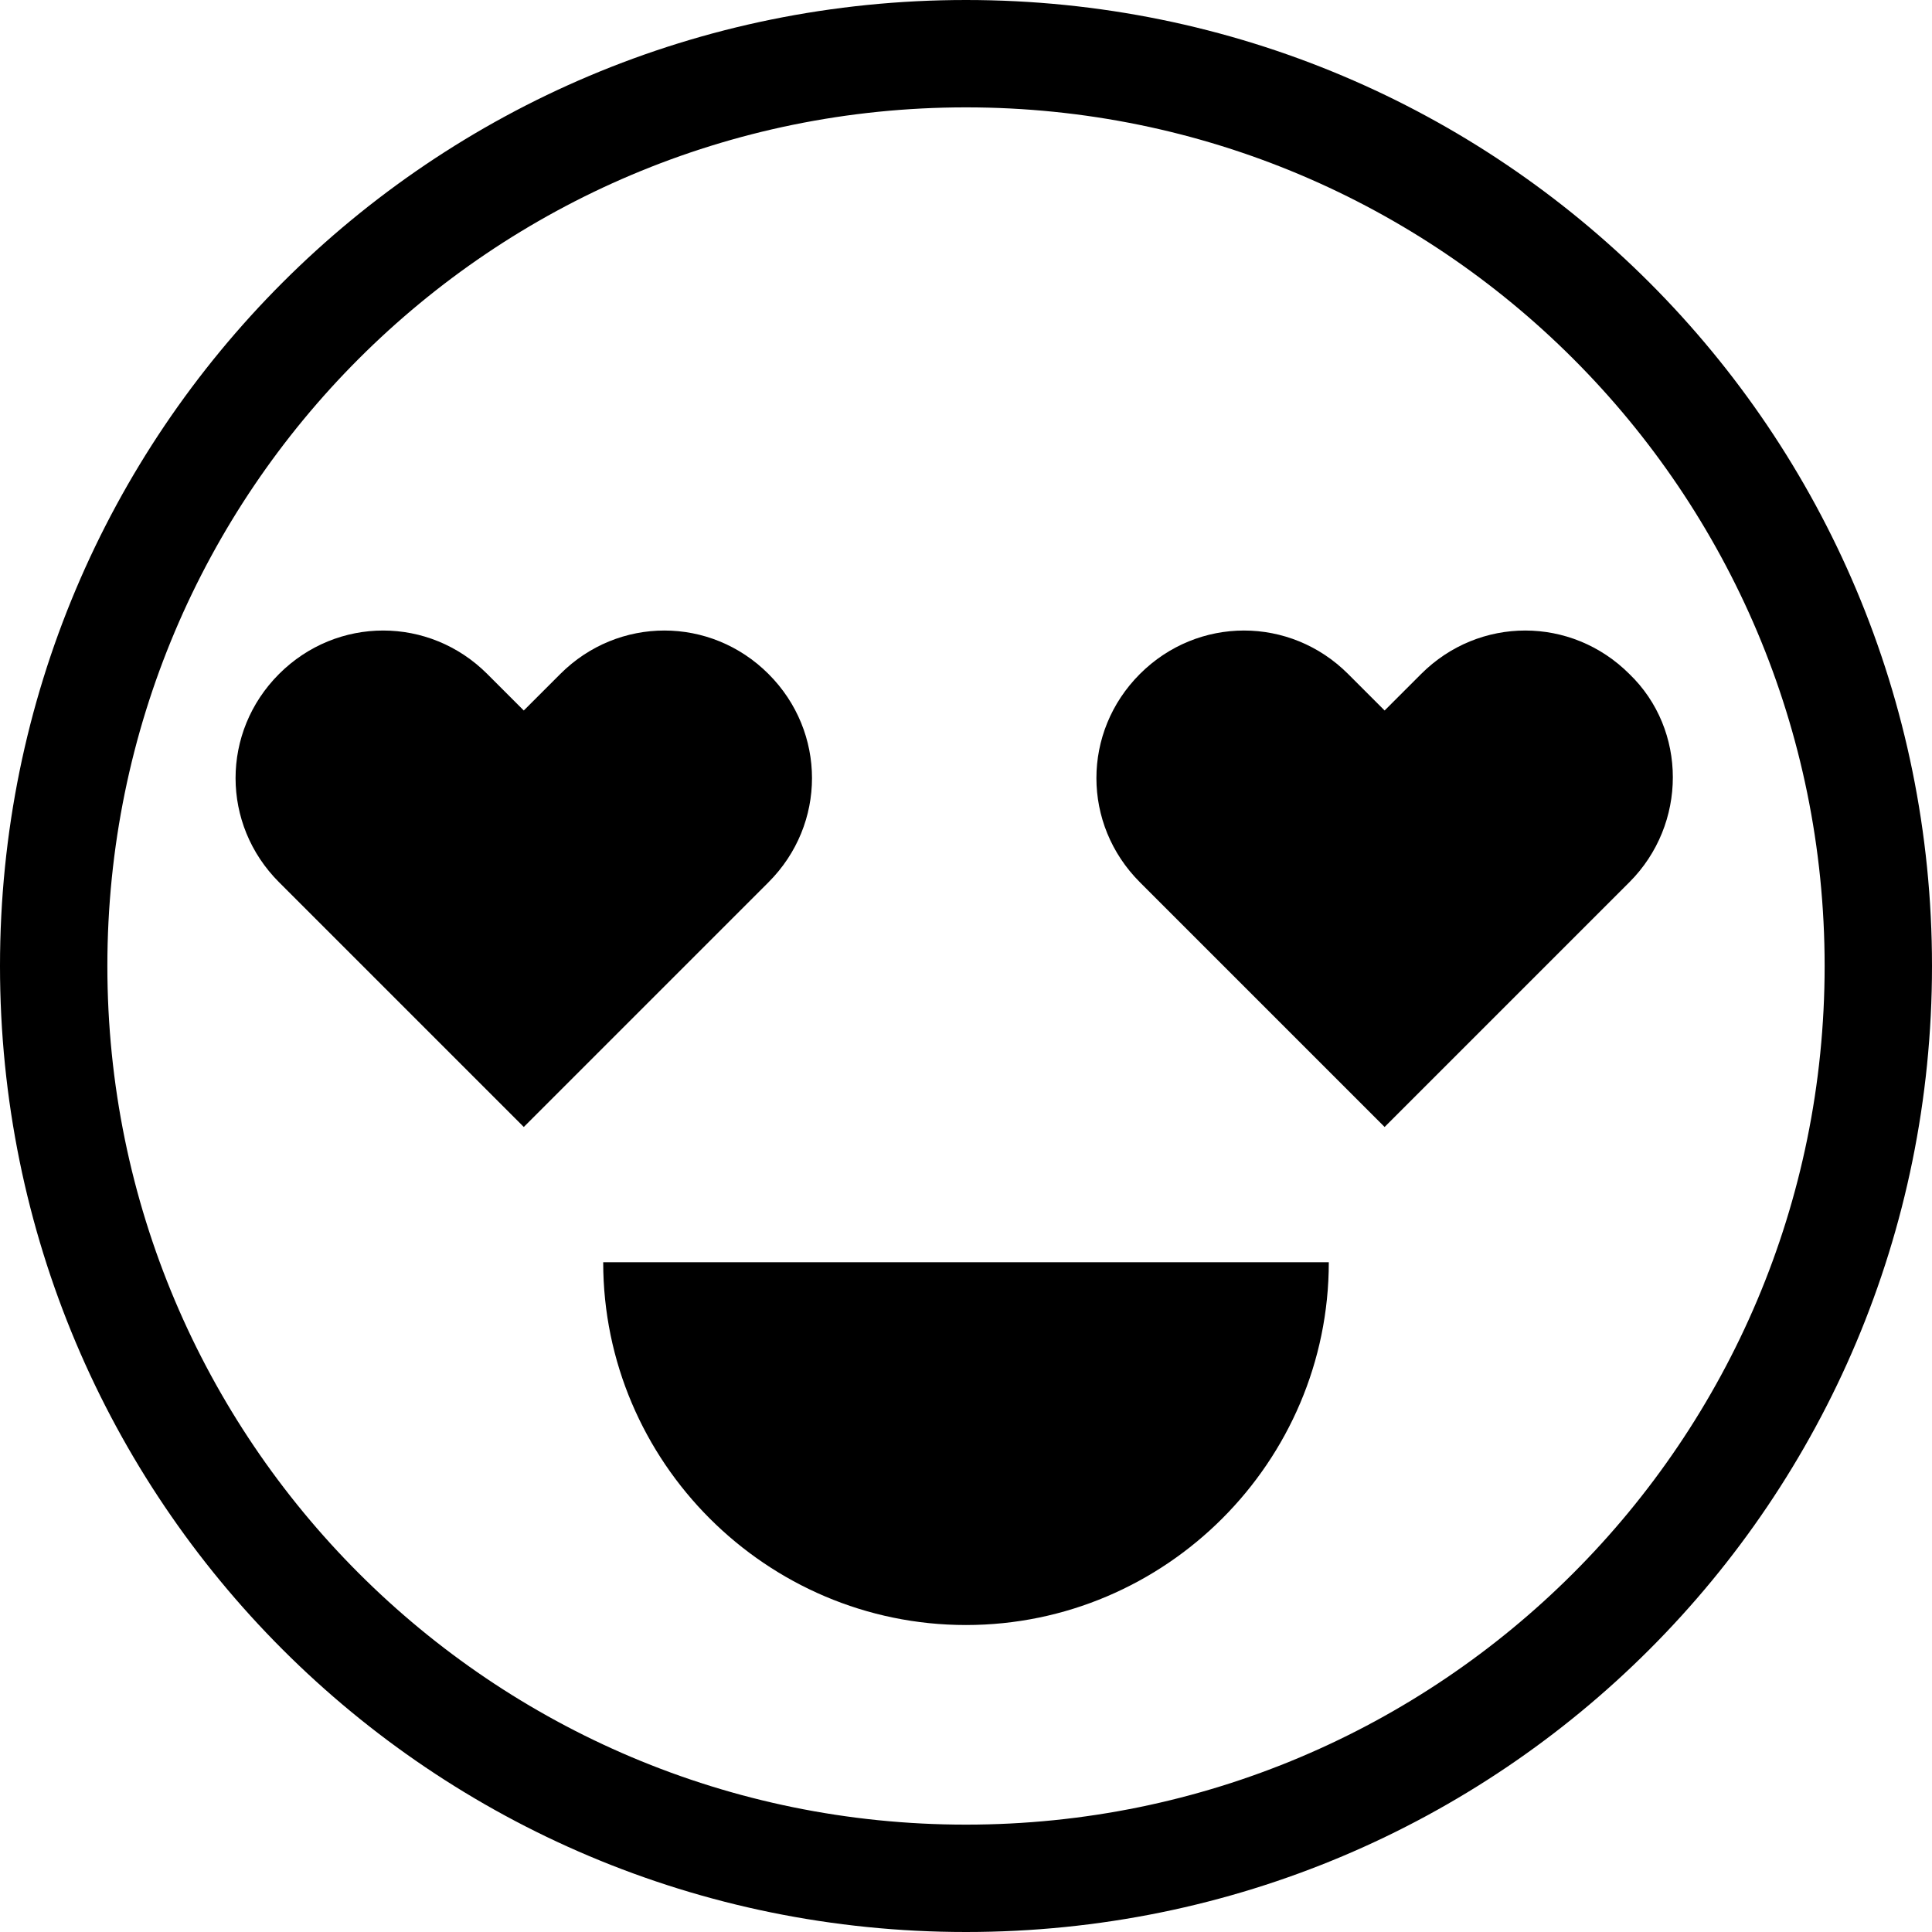
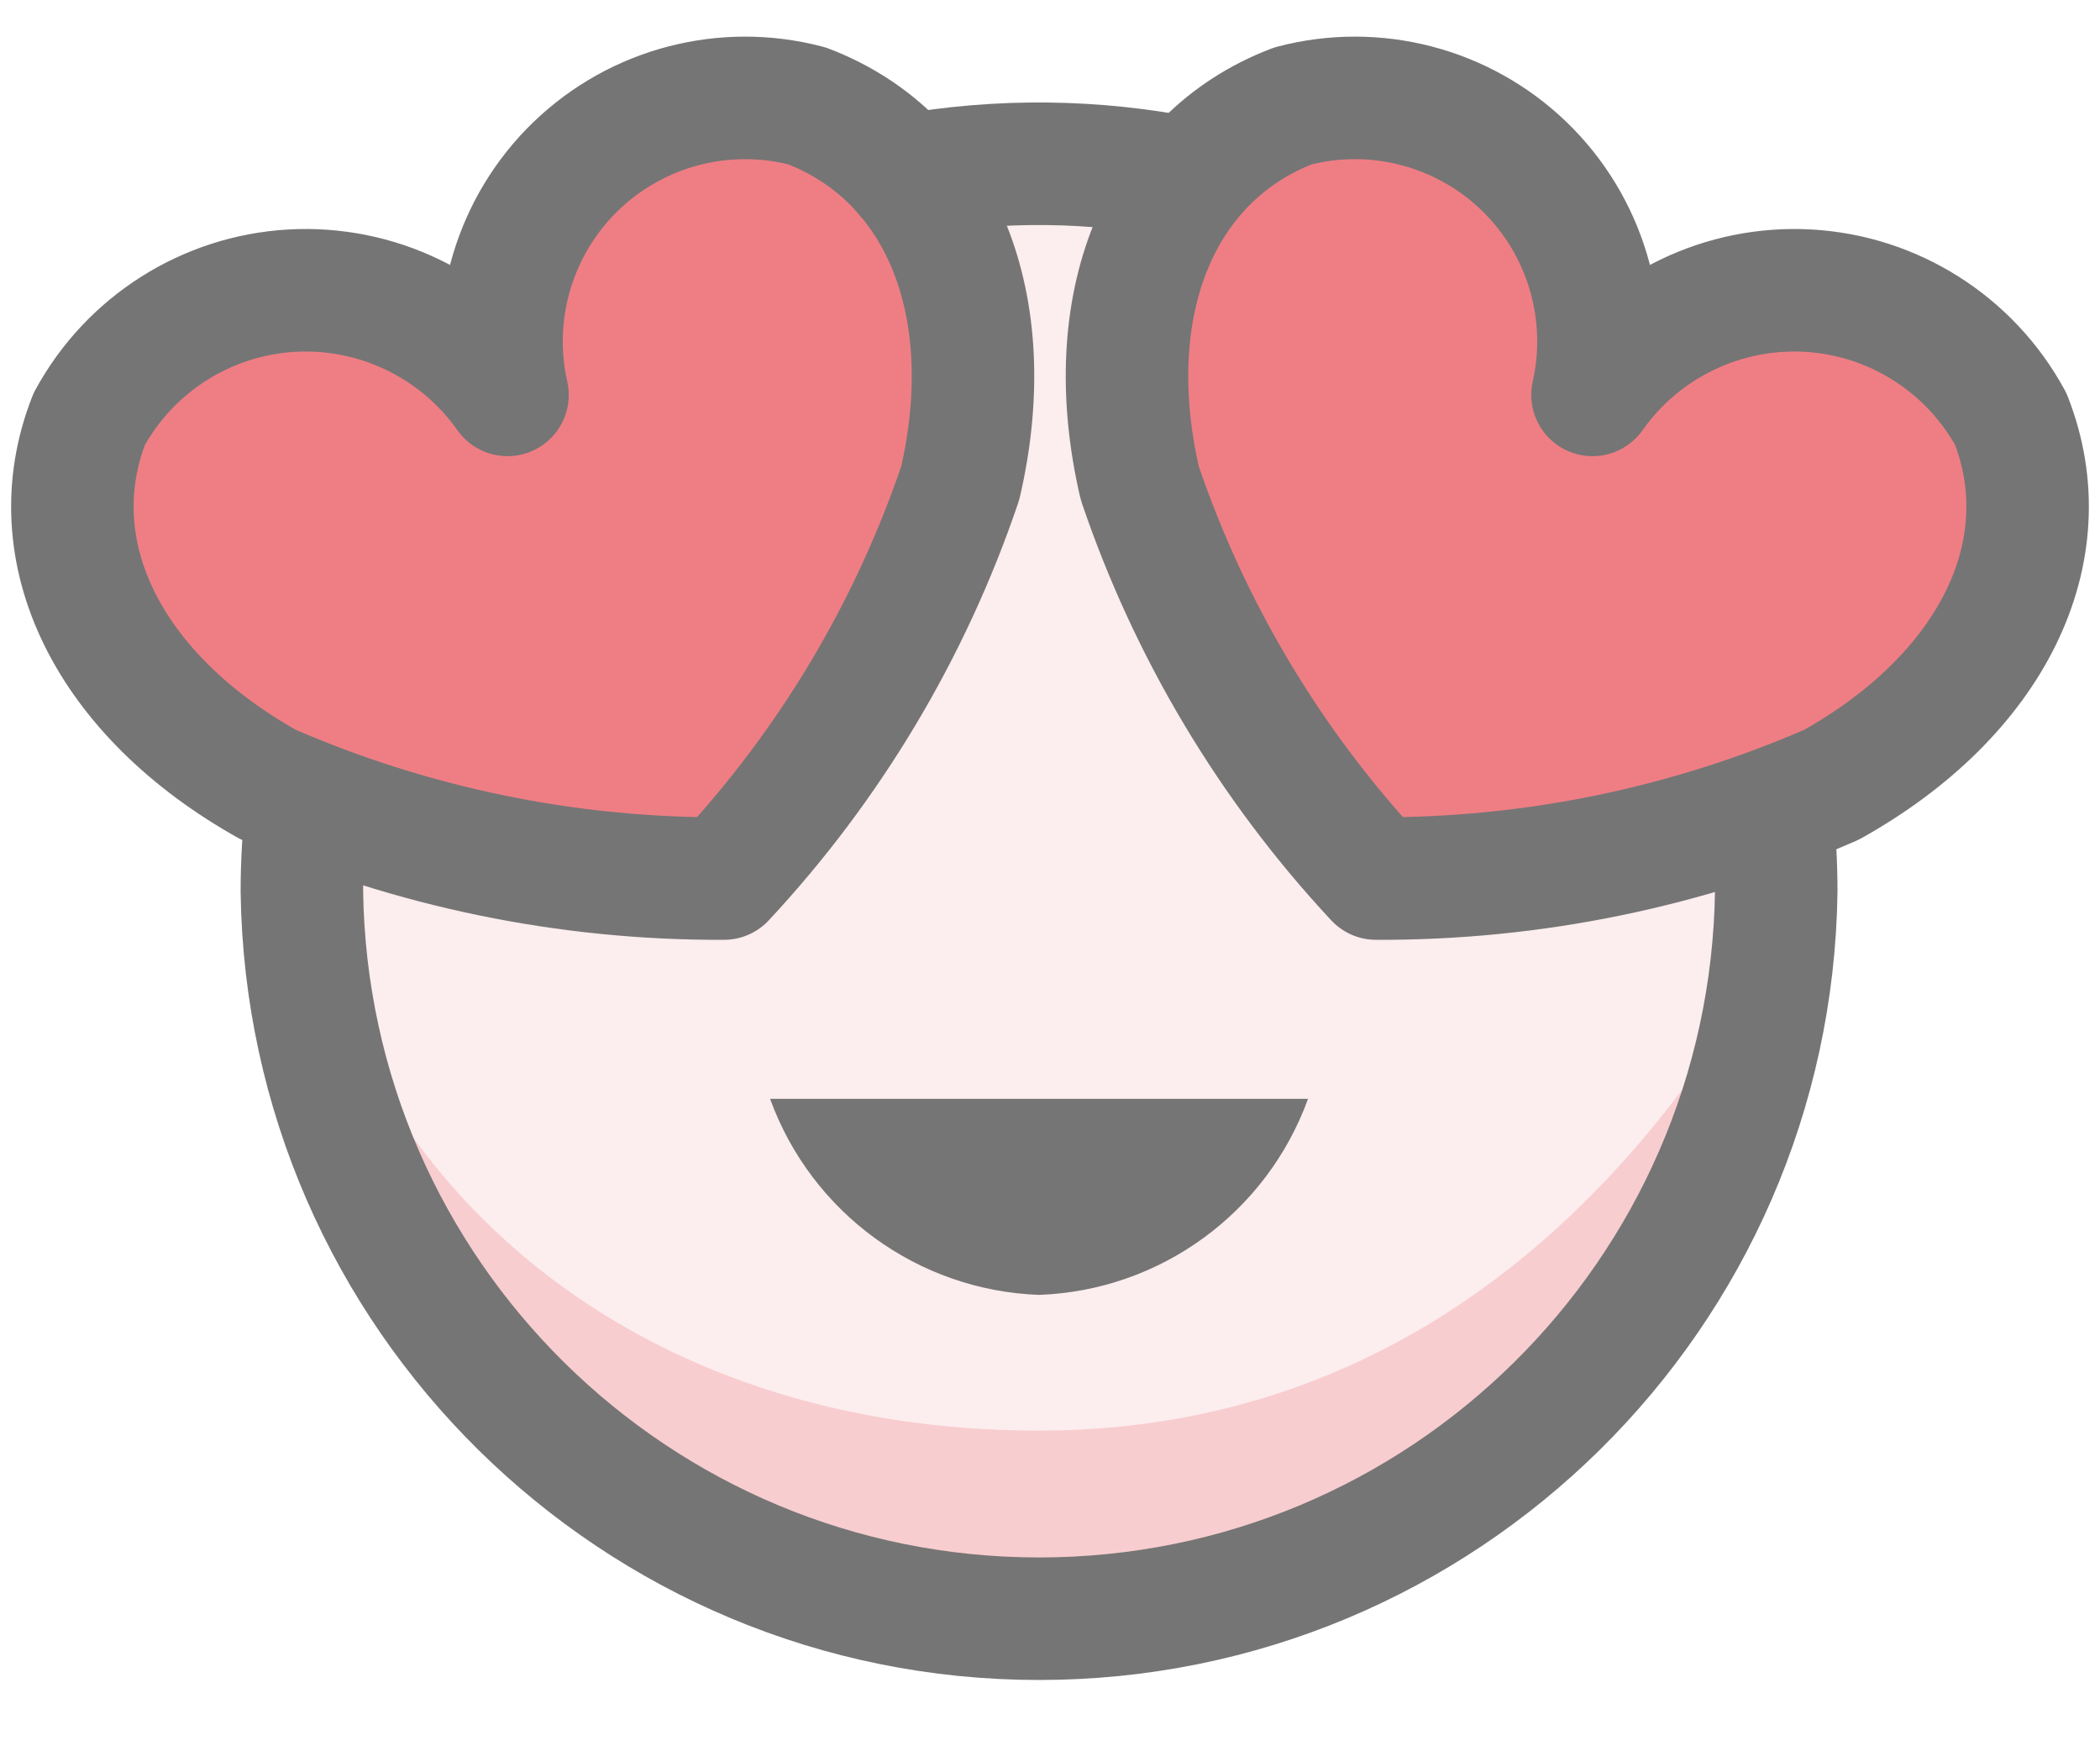
- <svg xmlns="http://www.w3.org/2000/svg" viewBox="0 0 28 28" height="28" width="28">
-   <defs />
-   <path d="M14 23.551c2.893 0 5.258-2.364 5.258-5.258H8.742c0 2.893 2.364 5.258 5.258 5.258zM14 0C6.253 0 0 6.253 0 14c0 7.747 6.253 14 14 14 7.747 0 14-6.253 14-14 0-7.747-6.253-14-14-14zm0 26.444C7.124 26.444 1.556 20.876 1.556 14 1.556 7.124 7.124 1.556 14 1.556c6.876 0 12.444 5.569 12.444 12.444 0 6.876-5.569 12.444-12.444 12.444zm-2.862-13.658c.84-.84.84-2.178 0-3.018-.84-.84-2.178-.84-3.018 0l-.529.529-.529-.529c-.84-.84-2.178-.84-3.018 0-.84.84-.84 2.178 0 3.018l.529.529 3.018 3.018 3.018-3.018.529-.529zm12.476-3.018c-.84-.84-2.178-.84-3.018 0l-.529.529-.529-.529c-.84-.84-2.178-.84-3.018 0-.84.84-.84 2.178 0 3.018l.529.529 3.018 3.018 3.018-3.018.529-.529c.84-.84.84-2.209 0-3.018z" />
+ <svg xmlns="http://www.w3.org/2000/svg" width="24" height="20" viewBox="0 0 24 20">
+   <g fill="none" fill-rule="evenodd">
+     <g>
+       <g transform="translate(-168 -46) translate(168.5 47)">
+         <ellipse cx="11.375" cy="9.184" fill="#FCEDEE" fill-rule="nonzero" rx="8.425" ry="8.313" />
+         <path fill="#F8CDCF" fill-rule="nonzero" d="M11.373 15.346c-4.678 0-7.752-2.836-8.417-6.278 0 .04-.006.077-.006.116.06 4.482 3.62 8.132 8.099 8.306 4.479.174 8.31-3.189 8.718-7.652-1.327 2.394-3.911 5.508-8.393 5.508z" />
+         <path fill="#EF7E84" fill-rule="nonzero" d="M5.3 3.512c-.214-.949.084-1.94.783-2.614.7-.674 1.7-.935 2.64-.688 1.539.587 2.22 2.285 1.751 4.31-.57 1.68-1.49 3.22-2.7 4.518-1.79.008-3.562-.357-5.204-1.071C.738 6.945-.076 5.305.52 3.787c.466-.855 1.34-1.41 2.313-1.466.972-.055 1.905.395 2.466 1.19zM17.7 3.512c.214-.949-.084-1.94-.783-2.614-.7-.674-1.7-.935-2.64-.688-1.539.587-2.22 2.285-1.751 4.31.57 1.68 1.49 3.22 2.7 4.518 1.79.008 3.562-.357 5.204-1.071 1.832-1.022 2.646-2.662 2.05-4.18-.466-.855-1.34-1.41-2.313-1.466-.972-.055-1.905.395-2.466 1.19z" />
+         <path fill="#757575" fill-rule="nonzero" d="M14.449 11.555c-.473 1.303-1.689 2.19-3.074 2.24-1.385-.05-2.601-.937-3.074-2.24h6.148z" />
+         <path stroke="#757575" stroke-linejoin="round" stroke-width="1.4" d="M5.3 3.512c-.214-.949.084-1.94.783-2.614.7-.674 1.7-.935 2.64-.688 1.539.587 2.22 2.285 1.751 4.31-.57 1.68-1.49 3.22-2.7 4.518-1.79.008-3.562-.357-5.204-1.071C.738 6.945-.076 5.305.52 3.787c.466-.855 1.34-1.41 2.313-1.466.972-.055 1.905.395 2.466 1.19zM17.7 3.512c.214-.949-.084-1.94-.783-2.614-.7-.674-1.7-.935-2.64-.688-1.539.587-2.22 2.285-1.751 4.31.57 1.68 1.49 3.22 2.7 4.518 1.79.008 3.562-.357 5.204-1.071 1.832-1.022 2.646-2.662 2.05-4.18-.466-.855-1.34-1.41-2.313-1.466-.972-.055-1.905.395-2.466 1.19z" />
+         <path stroke="#757575" stroke-linecap="round" stroke-linejoin="round" stroke-width="1.4" d="M19.75 8.269c.033.304.05.61.05.916-.064 4.607-3.817 8.31-8.425 8.31-4.608 0-8.361-3.703-8.425-8.31 0-.335.02-.669.06-1M9.856 1.005c1.065-.19 2.156-.178 3.217.035" />
+       </g>
+     </g>
+   </g>
</svg>
